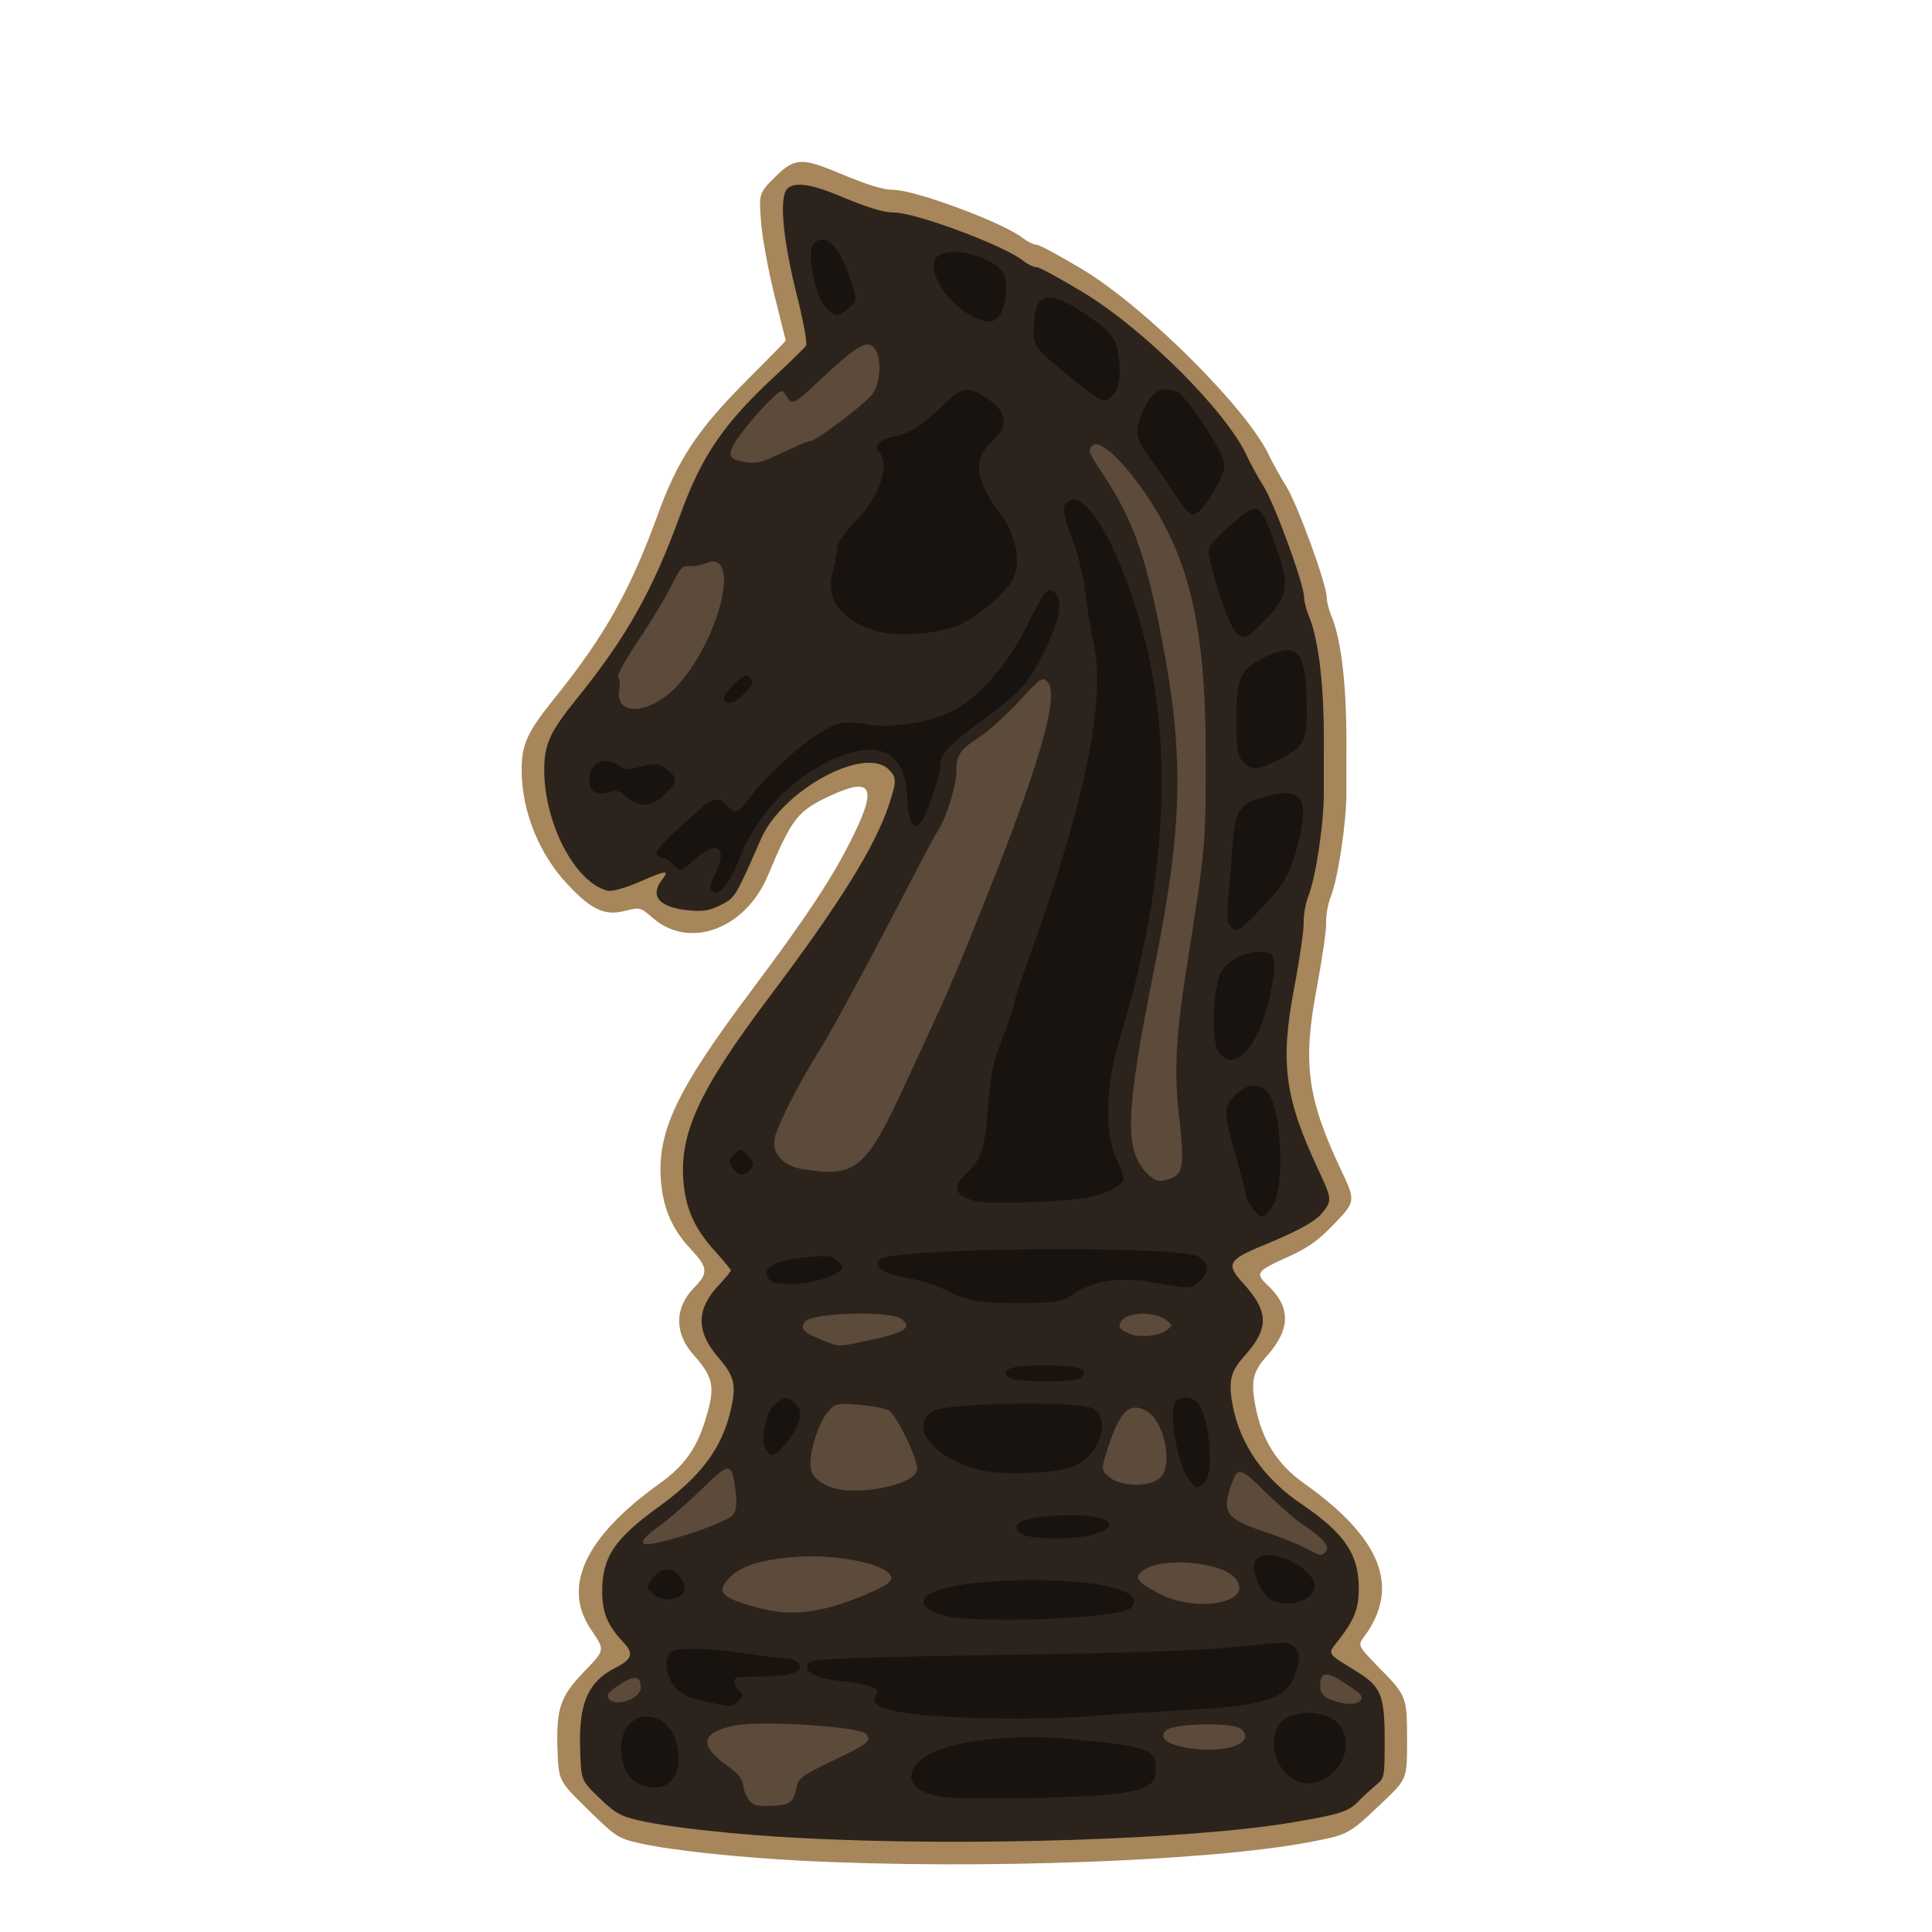
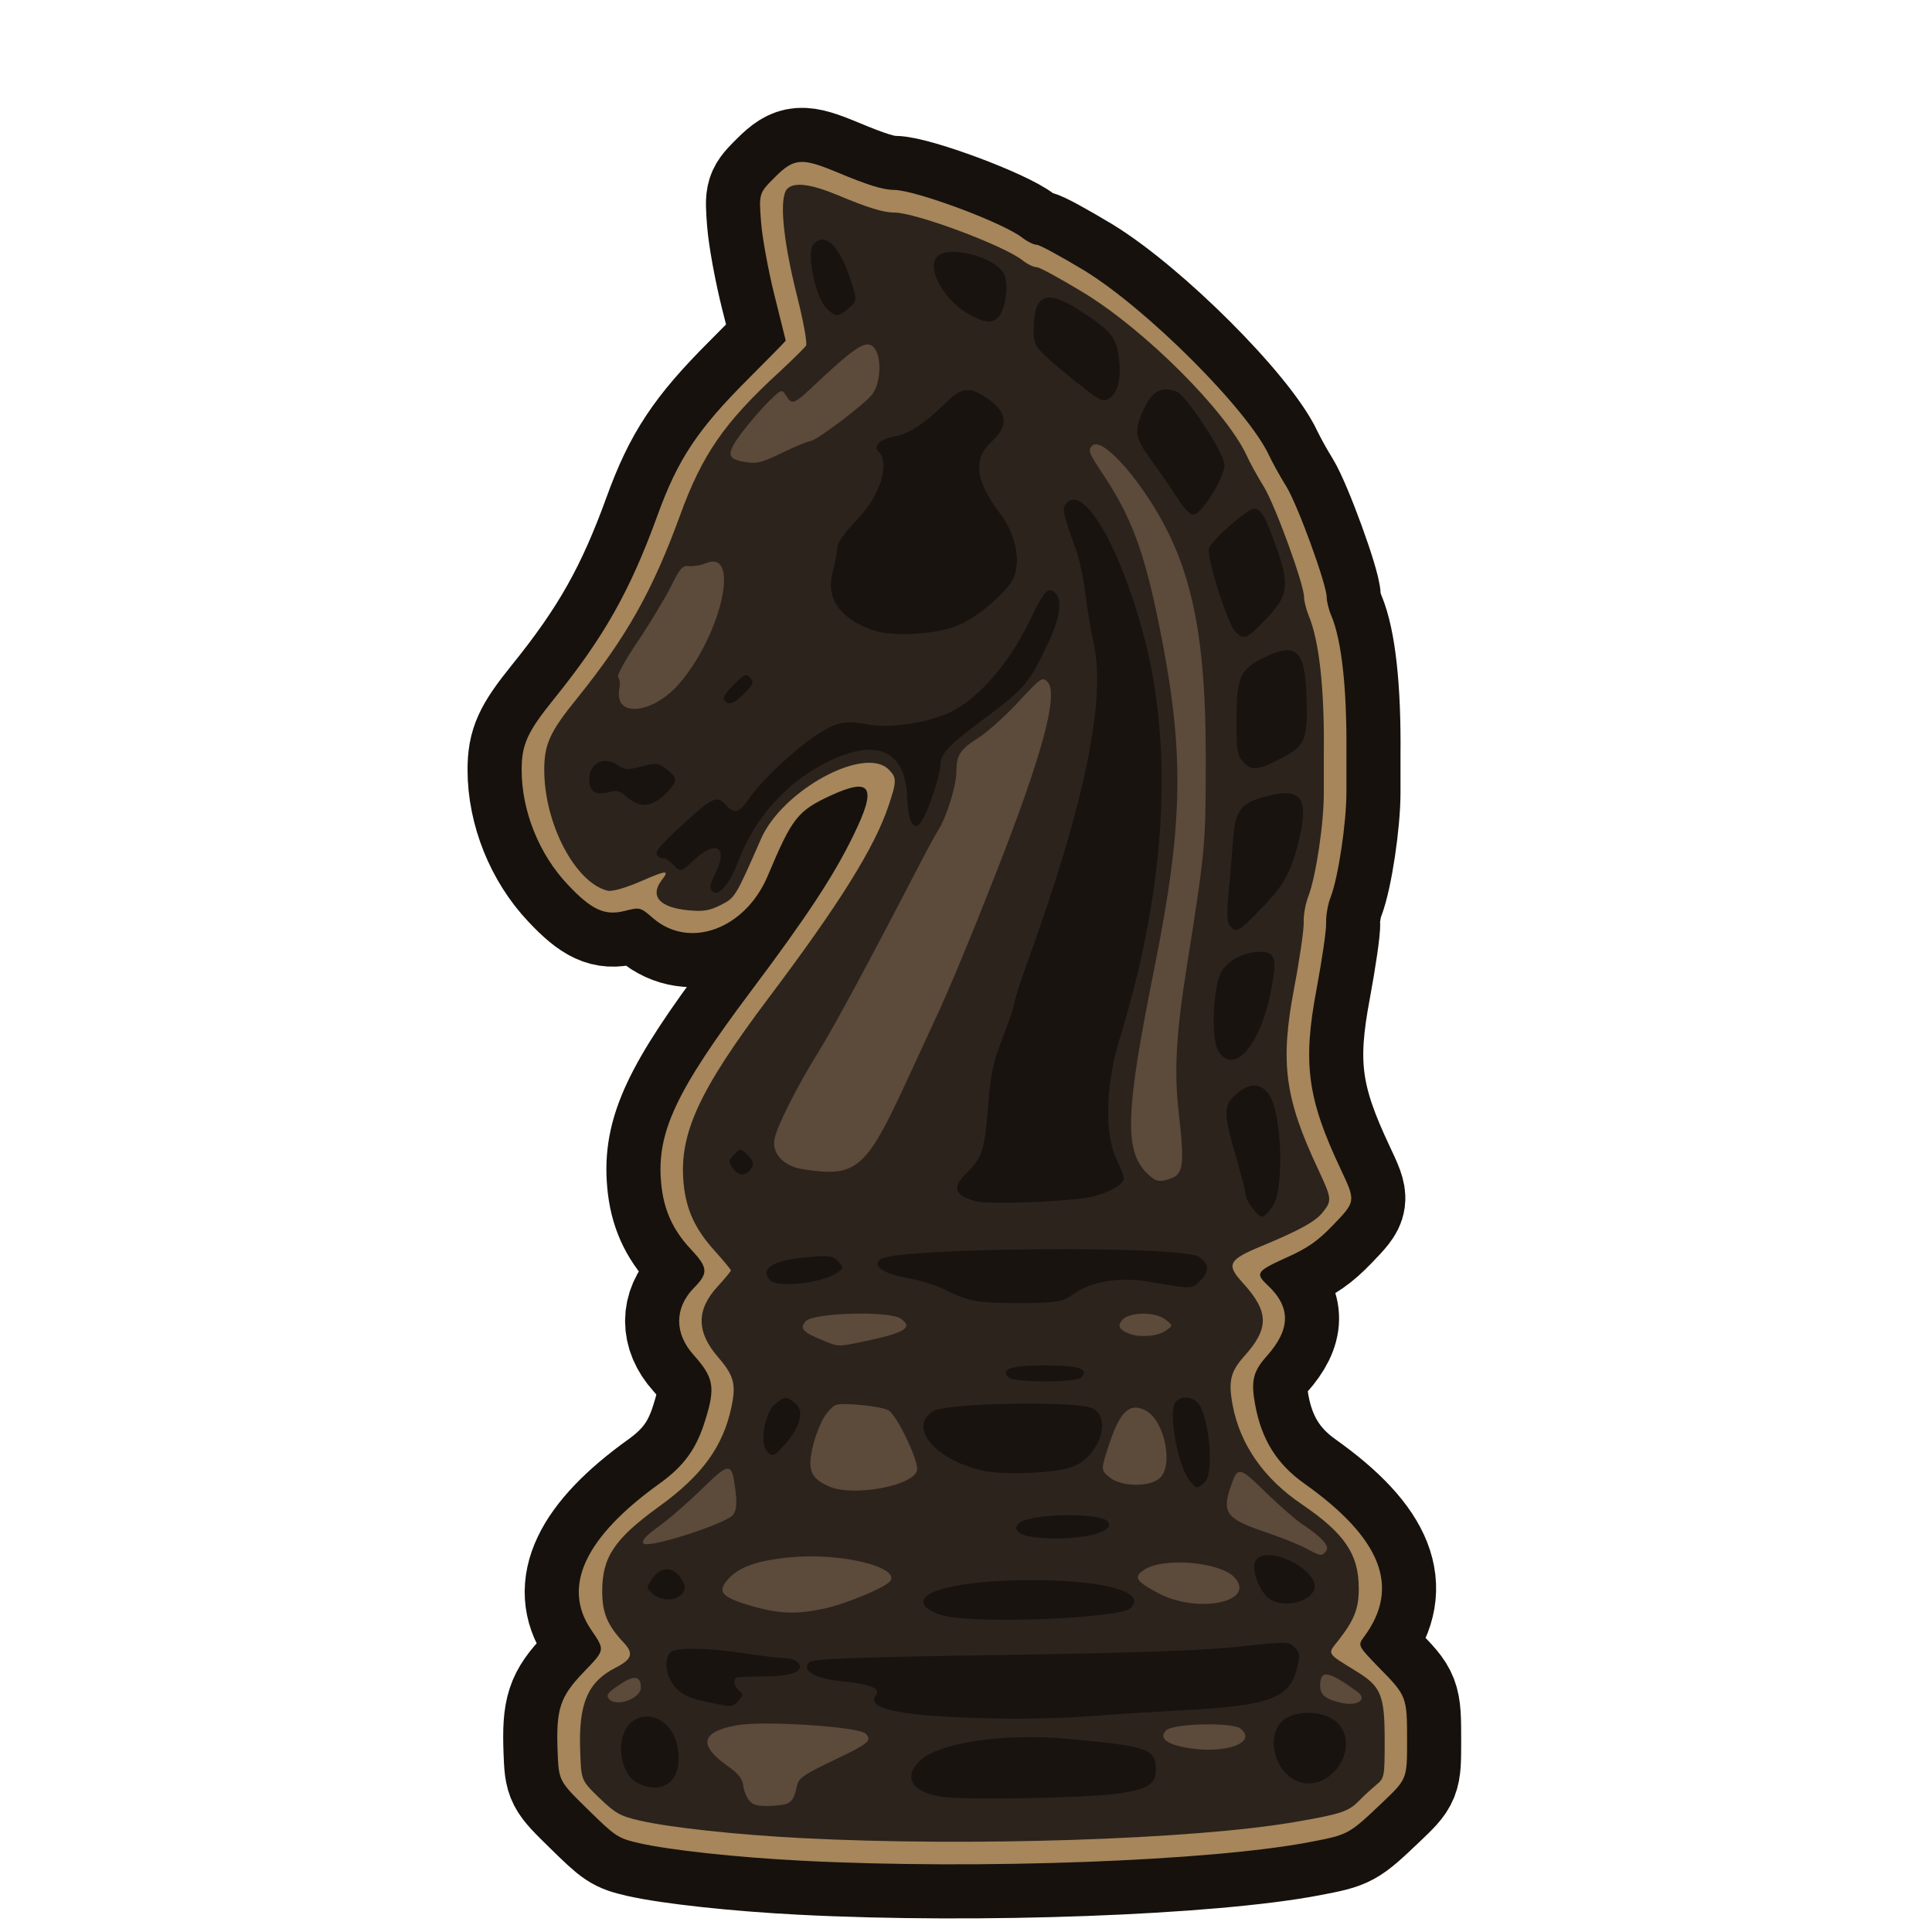
<svg xmlns="http://www.w3.org/2000/svg" viewBox="0 0 100 100">
+   <path fill="#16110d" stroke="#16110d" stroke-width="5.6" stroke-linejoin="round" d="M41.50 96.31C38.15 96.14 34.65 95.76 33.08 95.40C31.96 95.14 31.86 95.06 30.42 93.65C28.92 92.18 28.92 92.18 28.86 90.62C28.78 88.45 28.99 87.83 30.18 86.58C31.34 85.37 31.33 85.44 30.58 84.33C29.08 82.10 30.30 79.54 34.15 76.78C35.40 75.88 36.05 74.99 36.50 73.52C37.04 71.80 36.95 71.31 35.90 70.13C34.90 69.02 34.91 67.70 35.90 66.68C36.68 65.89 36.66 65.62 35.74 64.64C34.82 63.66 34.34 62.59 34.22 61.22C33.98 58.63 34.98 56.49 38.84 51.34C41.79 47.41 43.17 45.31 44.19 43.20C45.40 40.73 45.10 40.21 43.01 41.17C41.28 41.97 41.00 42.33 39.74 45.33C38.58 48.08 35.71 49.15 33.82 47.54C33.14 46.95 33.13 46.95 32.33 47.15C31.31 47.41 30.62 47.10 29.39 45.79C27.90 44.22 27.00 41.97 27.00 39.85C27.00 38.53 27.30 37.88 28.68 36.17C31.27 32.96 32.61 30.59 34.03 26.68C35.08 23.78 36.10 22.24 38.69 19.65C39.78 18.56 40.67 17.65 40.67 17.63C40.66 17.60 40.40 16.54 40.08 15.26C39.76 13.98 39.45 12.28 39.39 11.47C39.28 10.00 39.28 10.00 40.13 9.15C41.11 8.18 41.49 8.15 43.36 8.93C44.91 9.58 45.72 9.83 46.28 9.83C47.39 9.84 51.94 11.53 52.92 12.31C53.17 12.50 53.50 12.67 53.66 12.67C53.81 12.67 54.91 13.27 56.12 14.00C59.36 15.98 64.58 21.20 65.68 23.56C65.86 23.94 66.26 24.67 66.58 25.18C67.17 26.14 68.67 30.25 68.67 30.92C68.67 31.12 68.77 31.55 68.91 31.87C69.45 33.16 69.72 35.66 69.69 39.00C69.69 39.32 69.69 40.23 69.69 41.01C69.69 42.60 69.27 45.39 68.88 46.42C68.73 46.78 68.63 47.38 68.64 47.75C68.66 48.12 68.43 49.65 68.15 51.17C67.42 55.02 67.66 56.85 69.40 60.53C70.18 62.19 70.18 62.18 68.99 63.42C68.19 64.25 67.68 64.60 66.57 65.10C65.04 65.79 64.96 65.91 65.60 66.51C66.83 67.66 66.81 68.80 65.56 70.20C64.85 71.00 64.74 71.48 64.97 72.73C65.30 74.51 66.09 75.78 67.50 76.78C71.50 79.62 72.50 82.15 70.61 84.71C70.27 85.17 70.27 85.17 71.36 86.30C72.82 87.78 72.83 87.82 72.83 90.11C72.83 92.08 72.83 92.08 71.54 93.31C69.81 94.95 69.80 94.96 67.82 95.34C62.68 96.33 50.66 96.78 41.50 96.31Z" />
  <path fill="#a6865a" d="M41.50 96.31C38.15 96.14 34.65 95.76 33.08 95.40C31.96 95.14 31.86 95.06 30.42 93.65C28.92 92.18 28.92 92.18 28.86 90.62C28.78 88.45 28.99 87.83 30.18 86.58C31.34 85.37 31.33 85.44 30.58 84.33C29.08 82.10 30.30 79.54 34.15 76.78C35.40 75.88 36.05 74.99 36.50 73.52C37.04 71.80 36.95 71.31 35.90 70.13C34.90 69.02 34.91 67.70 35.90 66.68C36.68 65.89 36.66 65.62 35.74 64.64C34.82 63.66 34.34 62.59 34.22 61.22C33.98 58.63 34.98 56.49 38.84 51.34C41.79 47.41 43.17 45.31 44.19 43.20C45.40 40.73 45.10 40.21 43.01 41.17C41.28 41.97 41.00 42.33 39.74 45.33C38.58 48.08 35.71 49.15 33.82 47.54C33.14 46.95 33.13 46.95 32.33 47.15C31.31 47.41 30.62 47.10 29.39 45.79C27.90 44.22 27.00 41.97 27.00 39.85C27.00 38.53 27.30 37.88 28.68 36.17C31.27 32.96 32.61 30.59 34.03 26.68C35.08 23.78 36.10 22.24 38.69 19.65C39.78 18.56 40.67 17.65 40.67 17.63C40.66 17.60 40.40 16.54 40.08 15.26C39.76 13.98 39.45 12.28 39.39 11.47C39.28 10.00 39.28 10.00 40.13 9.15C41.11 8.18 41.49 8.15 43.36 8.93C44.91 9.58 45.72 9.83 46.28 9.83C47.39 9.84 51.94 11.53 52.92 12.31C53.17 12.50 53.50 12.67 53.66 12.67C53.81 12.67 54.91 13.27 56.12 14.00C59.36 15.98 64.58 21.20 65.68 23.56C65.86 23.94 66.26 24.67 66.58 25.18C67.17 26.14 68.67 30.25 68.67 30.92C68.67 31.12 68.77 31.55 68.91 31.87C69.45 33.16 69.72 35.66 69.69 39.00C69.69 39.32 69.69 40.23 69.69 41.01C69.69 42.60 69.27 45.39 68.88 46.42C68.73 46.78 68.63 47.38 68.64 47.75C68.66 48.12 68.43 49.65 68.15 51.17C67.42 55.02 67.66 56.85 69.40 60.53C70.18 62.19 70.18 62.18 68.99 63.42C68.19 64.25 67.68 64.60 66.57 65.10C65.04 65.79 64.96 65.91 65.60 66.51C66.83 67.66 66.81 68.80 65.56 70.20C64.85 71.00 64.74 71.48 64.97 72.73C65.30 74.51 66.09 75.78 67.50 76.78C71.50 79.62 72.50 82.15 70.61 84.71C70.27 85.17 70.27 85.17 71.36 86.30C72.82 87.78 72.83 87.82 72.83 90.11C72.83 92.08 72.83 92.08 71.54 93.31C69.81 94.95 69.80 94.96 67.82 95.34C62.68 96.33 50.66 96.78 41.50 96.31Z" />
  <path fill="#2c231d" d="M41.50 95.14C38.15 94.97 34.65 94.59 33.10 94.23C32.10 94.00 31.84 93.85 31.02 93.06C30.08 92.15 30.08 92.15 30.03 90.61C29.94 88.17 30.42 87.06 31.86 86.32C32.71 85.89 32.81 85.59 32.29 85.03C31.44 84.13 31.17 83.48 31.17 82.37C31.17 80.60 31.79 79.66 34.11 77.98C36.34 76.37 37.43 74.87 37.86 72.82C38.11 71.65 37.99 71.20 37.17 70.25C36.04 68.94 36.03 67.80 37.15 66.58C37.53 66.17 37.83 65.80 37.83 65.76C37.83 65.71 37.45 65.25 36.99 64.74C35.97 63.61 35.51 62.61 35.38 61.22C35.15 58.68 36.17 56.46 39.77 51.67C43.46 46.77 45.27 43.86 45.99 41.71C46.42 40.43 46.42 40.25 46.00 39.83C44.75 38.58 40.49 40.90 39.39 43.42C38.07 46.43 38.05 46.47 37.31 46.84C36.74 47.13 36.41 47.19 35.66 47.12C34.15 46.98 33.62 46.40 34.24 45.57C34.67 45.02 34.54 45.02 33.16 45.62C32.32 45.98 31.67 46.16 31.44 46.10C29.77 45.68 28.17 42.63 28.17 39.85C28.17 38.53 28.46 37.88 29.85 36.17C32.43 32.97 33.77 30.59 35.19 26.70C36.34 23.53 37.48 21.88 40.31 19.28C41.01 18.63 41.64 18.01 41.72 17.89C41.79 17.76 41.59 16.65 41.25 15.30C40.51 12.35 40.32 10.21 40.75 9.77C41.11 9.41 41.96 9.52 43.36 10.10C44.91 10.75 45.72 11.00 46.28 11.00C47.39 11.00 51.94 12.70 52.92 13.47C53.17 13.67 53.50 13.83 53.66 13.83C53.81 13.83 54.90 14.43 56.09 15.15C59.26 17.08 63.45 21.27 64.52 23.56C64.69 23.94 65.09 24.67 65.41 25.18C66.00 26.14 67.50 30.25 67.50 30.92C67.50 31.12 67.61 31.55 67.74 31.87C68.28 33.16 68.56 35.66 68.52 39.00C68.52 39.32 68.52 40.23 68.52 41.01C68.53 42.60 68.11 45.39 67.71 46.42C67.57 46.78 67.46 47.38 67.48 47.75C67.49 48.12 67.27 49.65 66.98 51.17C66.25 55.02 66.50 56.85 68.23 60.53C68.93 62.03 68.95 62.14 68.48 62.73C68.10 63.22 67.29 63.67 65.29 64.50C63.59 65.20 63.46 65.45 64.30 66.37C65.69 67.89 65.71 68.74 64.40 70.20C63.69 71.00 63.57 71.48 63.80 72.72C64.18 74.76 65.41 76.53 67.38 77.86C69.60 79.37 70.33 80.45 70.33 82.22C70.33 83.26 70.10 83.85 69.28 84.90C68.69 85.64 68.64 85.54 70.21 86.51C71.48 87.29 71.67 87.74 71.67 90.05C71.67 91.98 71.66 92.03 71.23 92.39C70.99 92.59 70.59 92.95 70.35 93.20C69.80 93.77 69.39 93.90 67.00 94.31C61.77 95.21 50.20 95.59 41.50 95.14Z" />
  <path fill="#18130f" d="M48.58 92.98C47.14 92.69 46.76 91.95 47.62 91.13C48.62 90.19 51.94 89.70 55.25 90.00C59.44 90.38 59.83 90.52 59.83 91.61C59.83 92.35 59.38 92.63 57.82 92.84C55.99 93.08 49.57 93.19 48.58 92.98ZM33.00 92.29C32.08 91.82 31.83 89.99 32.60 89.22C33.37 88.44 34.66 88.94 35.00 90.15C35.50 91.94 34.48 93.03 33.00 92.29ZM67.02 92.13C65.89 91.54 65.55 89.79 66.41 89.05C67.11 88.45 68.69 88.55 69.28 89.23C70.48 90.63 68.64 92.99 67.02 92.13ZM48.58 88.83C45.97 88.66 44.88 88.29 45.34 87.74C45.62 87.41 44.99 87.15 43.58 87.02C42.19 86.89 41.46 86.47 41.89 86.04C42.07 85.86 43.96 85.78 51.85 85.66C58.88 85.55 62.29 85.43 64.14 85.23C66.62 84.96 66.70 84.96 67.01 85.27C67.28 85.54 67.30 85.68 67.14 86.33C66.77 87.88 65.74 88.28 61.42 88.51C59.77 88.60 57.52 88.74 56.42 88.83C54.10 89.00 51.19 89.00 48.58 88.83ZM36.50 88.07C35.68 87.90 35.31 87.72 34.96 87.34C34.47 86.79 34.34 85.90 34.70 85.53C34.97 85.26 36.57 85.28 38.57 85.58C39.48 85.72 40.42 85.83 40.67 85.83C40.92 85.83 41.21 85.94 41.31 86.06C41.66 86.48 41.05 86.75 39.68 86.77C38.99 86.78 38.32 86.80 38.21 86.81C37.92 86.84 37.95 87.25 38.25 87.50C38.48 87.69 38.48 87.75 38.23 88.02C37.91 88.38 37.93 88.38 36.50 88.07ZM48.90 83.64C48.52 83.56 48.08 83.35 47.92 83.17C47.21 82.39 49.64 81.78 53.50 81.79C57.23 81.79 59.41 82.43 58.50 83.25C57.93 83.76 50.74 84.06 48.90 83.64ZM65.55 82.62C65.04 82.07 64.75 81.05 65.01 80.74C65.70 79.90 68.50 81.41 67.99 82.35C67.61 83.07 66.10 83.23 65.55 82.62ZM33.82 82.52C33.45 82.22 33.44 82.19 33.71 81.78C34.22 81.01 34.91 81.04 35.36 81.88C35.76 82.62 34.56 83.12 33.82 82.52ZM53.47 79.56C52.72 79.46 52.39 79.14 52.74 78.84C53.35 78.33 56.94 78.27 57.34 78.76C57.83 79.35 55.57 79.81 53.47 79.56ZM61.63 76.71C60.96 75.96 60.42 72.98 60.87 72.53C61.19 72.21 61.81 72.30 62.07 72.71C62.63 73.57 62.83 76.30 62.36 76.72C61.98 77.07 61.94 77.07 61.63 76.71ZM50.83 76.11C48.38 75.54 47.00 73.88 48.28 73.05C48.96 72.60 55.96 72.49 56.61 72.92C57.59 73.56 56.78 75.55 55.37 75.97C54.34 76.27 51.84 76.35 50.83 76.11ZM39.67 75.08C39.31 74.65 39.61 73.07 40.12 72.67C40.64 72.26 40.70 72.26 41.17 72.64C41.64 73.02 41.43 73.86 40.63 74.76C40.07 75.40 39.96 75.44 39.67 75.08ZM52.20 71.30C51.76 70.86 52.32 70.67 54.08 70.67C55.85 70.67 56.41 70.86 55.96 71.30C55.70 71.57 52.47 71.57 52.20 71.30ZM50.50 67.34C50.09 67.27 49.40 67.02 48.96 66.78C48.53 66.55 47.65 66.27 47.01 66.16C45.73 65.93 45.14 65.53 45.56 65.18C46.30 64.57 61.14 64.45 62.05 65.05C62.61 65.41 62.62 65.83 62.09 66.32C61.66 66.73 61.72 66.73 59.44 66.34C57.98 66.08 56.54 66.31 55.61 66.95C54.99 67.38 54.82 67.42 53.10 67.45C52.08 67.46 50.91 67.42 50.50 67.34ZM39.84 66.25C39.32 65.63 40.05 65.21 41.90 65.06C42.95 64.97 43.12 65.00 43.39 65.30C43.69 65.63 43.68 65.65 43.30 65.90C42.47 66.44 40.19 66.67 39.84 66.25ZM64.85 62.56C64.66 62.32 64.50 62.03 64.50 61.92C64.50 61.81 64.27 60.91 63.99 59.93C63.31 57.58 63.31 57.23 63.98 56.64C64.64 56.05 65.20 56.03 65.65 56.60C66.35 57.49 66.50 61.56 65.86 62.46C65.40 63.11 65.29 63.12 64.85 62.56ZM50.54 62.18C49.40 61.89 49.25 61.47 50.01 60.74C50.82 59.97 50.96 59.54 51.14 57.31C51.28 55.55 51.40 54.98 51.90 53.70C52.23 52.86 52.50 52.06 52.50 51.93C52.50 51.79 52.77 50.95 53.09 50.05C56.11 41.76 57.26 36.29 56.61 33.31C56.46 32.64 56.27 31.47 56.18 30.72C56.09 29.97 55.86 28.92 55.67 28.39C55.01 26.54 54.96 26.33 55.18 26.06C56.04 25.03 57.90 28.13 59.14 32.67C60.78 38.63 60.37 45.92 57.96 53.75C57.24 56.07 57.16 58.65 57.77 59.95C57.99 60.42 58.17 60.89 58.17 60.98C58.17 61.32 57.31 61.79 56.38 61.97C55.08 62.21 51.22 62.35 50.54 62.18ZM37.93 60.47C37.69 60.12 37.69 60.07 38.00 59.76C38.33 59.43 38.33 59.43 38.71 59.80C39.00 60.09 39.04 60.23 38.90 60.46C38.62 60.89 38.23 60.90 37.93 60.47ZM63.07 54.42C62.65 53.78 62.79 50.86 63.27 50.21C63.69 49.64 64.39 49.29 65.14 49.27C66.02 49.24 66.12 49.56 65.79 51.26C65.24 54.10 63.89 55.67 63.07 54.42ZM63.66 47.91C63.51 47.72 63.48 47.32 63.58 46.37C63.65 45.66 63.75 44.42 63.81 43.61C63.94 41.86 64.19 41.54 65.74 41.17C67.34 40.78 67.74 41.35 67.26 43.36C66.84 45.14 66.49 45.78 65.27 47.04C64.11 48.24 63.99 48.31 63.66 47.91ZM36.86 46.12C36.72 45.95 36.75 45.73 37.01 45.24C37.71 43.87 37.09 43.43 35.95 44.49C35.22 45.16 35.22 45.16 34.84 44.75C34.62 44.53 34.40 44.38 34.33 44.42C34.26 44.46 34.12 44.40 34.02 44.27C33.87 44.10 34.15 43.76 35.32 42.69C36.90 41.24 37.11 41.15 37.58 41.67C38.03 42.16 38.26 42.08 38.81 41.28C39.38 40.45 41.00 38.91 42.09 38.16C43.23 37.38 43.68 37.27 44.88 37.49C46.00 37.70 47.78 37.46 49.02 36.94C50.50 36.31 52.16 34.46 53.25 32.22C54.06 30.55 54.22 30.37 54.59 30.67C55.02 31.03 54.87 32.03 54.17 33.46C53.25 35.38 52.98 35.69 50.96 37.19C49.06 38.60 48.67 39.02 48.67 39.63C48.67 40.11 48.06 41.96 47.72 42.48C47.31 43.12 47.01 42.62 46.95 41.23C46.85 38.85 45.40 38.19 42.91 39.40C40.79 40.42 39.10 42.27 38.25 44.49C37.76 45.79 37.16 46.48 36.86 46.12ZM32.46 41.26C32.08 40.92 31.93 40.88 31.47 41.01C30.82 41.19 30.50 40.97 30.50 40.34C30.50 39.48 31.27 39.11 31.99 39.61C32.33 39.85 32.48 39.86 33.21 39.67C33.96 39.48 34.07 39.49 34.46 39.78C35.10 40.25 35.09 40.44 34.45 41.09C33.75 41.78 33.12 41.84 32.46 41.26ZM64.37 39.46C64.04 39.10 64.00 38.89 64.00 37.27C64.00 35.09 64.18 34.67 65.33 34.08C67.10 33.19 67.56 33.61 67.63 36.14C67.69 38.27 67.56 38.58 66.41 39.20C65.15 39.87 64.80 39.92 64.37 39.46ZM37.52 36.28C37.39 36.11 37.50 35.91 37.98 35.44C38.54 34.89 38.64 34.85 38.83 35.08C39.02 35.30 38.99 35.41 38.65 35.77C38.08 36.38 37.74 36.54 37.52 36.28ZM63.95 32.71C63.55 32.32 62.45 28.87 62.57 28.40C62.67 28.00 64.56 26.33 64.91 26.33C65.25 26.33 65.48 26.70 66.00 28.15C66.77 30.25 66.71 30.81 65.56 32.01C64.54 33.08 64.39 33.15 63.95 32.71ZM45.12 32.60C43.43 31.97 42.74 30.95 43.10 29.60C43.23 29.13 43.33 28.57 43.33 28.36C43.33 28.11 43.70 27.59 44.34 26.92C45.56 25.65 46.09 23.99 45.47 23.37C45.18 23.08 45.57 22.71 46.34 22.58C47.04 22.46 47.85 21.93 48.95 20.85C49.74 20.08 50.13 20.01 50.92 20.50C52.14 21.26 52.27 22.00 51.33 22.85C50.34 23.76 50.48 24.89 51.77 26.59C52.59 27.66 52.87 29.12 52.43 29.98C52.08 30.65 50.83 31.75 49.81 32.27C48.73 32.83 46.21 33.01 45.12 32.60ZM60.95 25.79C60.63 25.29 60.02 24.41 59.60 23.84C58.77 22.70 58.70 22.37 59.10 21.40C59.57 20.27 60.07 19.95 60.91 20.27C61.40 20.46 63.37 23.46 63.38 24.05C63.40 24.67 62.25 26.55 61.80 26.63C61.62 26.67 61.33 26.38 60.95 25.79ZM55.73 19.79C53.55 18.03 53.50 17.97 53.50 17.05C53.51 15.16 54.20 14.93 56.06 16.18C57.58 17.19 57.79 17.47 57.93 18.67C58.04 19.70 57.84 20.39 57.35 20.66C57.07 20.81 56.83 20.68 55.73 19.79ZM50.25 16.32C48.98 15.66 48.00 14.06 48.44 13.36C48.91 12.61 51.64 13.29 52.00 14.25C52.21 14.80 52.04 15.99 51.70 16.38C51.37 16.75 51.06 16.74 50.25 16.32ZM42.78 15.96C42.19 15.37 41.73 13.06 42.10 12.64C42.70 11.99 43.42 12.67 44.01 14.44C44.38 15.56 44.38 15.56 43.93 15.95C43.37 16.43 43.25 16.43 42.78 15.96Z" />
  <path fill="#5c4a3a" d="M38.80 93.22C38.65 93.05 38.50 92.70 38.47 92.43C38.43 92.08 38.22 91.80 37.69 91.43C36.12 90.33 36.27 89.64 38.13 89.30C39.50 89.05 44.44 89.37 44.80 89.73C45.16 90.09 44.98 90.24 43.09 91.14C41.59 91.86 41.33 92.04 41.25 92.44C41.06 93.31 40.93 93.41 39.97 93.47C39.27 93.50 39.00 93.45 38.80 93.22ZM61.59 90.49C60.40 90.31 59.95 89.97 60.36 89.56C60.73 89.20 63.81 89.13 64.22 89.48C65.07 90.18 63.52 90.78 61.59 90.49ZM69.43 88.14C68.62 87.96 68.33 87.73 68.33 87.26C68.33 86.40 68.75 86.47 70.25 87.56C70.80 87.96 70.28 88.33 69.43 88.14ZM31.52 87.94C31.36 87.74 31.45 87.61 32.06 87.20C32.82 86.69 33.17 86.73 33.17 87.35C33.17 87.92 31.89 88.38 31.52 87.94ZM38.85 83.11C37.30 82.66 37.08 82.37 37.75 81.67C38.33 81.06 39.36 80.73 41.11 80.59C43.60 80.39 46.53 81.11 46.09 81.82C45.90 82.14 43.81 83.01 42.67 83.26C41.23 83.57 40.33 83.54 38.85 83.11ZM59.93 82.45C58.77 81.83 58.66 81.62 59.24 81.24C60.24 80.59 63.17 80.85 63.90 81.65C65.06 82.93 61.95 83.55 59.93 82.45ZM67.59 80.14C67.22 79.94 66.29 79.57 65.52 79.31C63.49 78.63 63.24 78.31 63.69 76.98C64.06 75.88 64.12 75.88 65.49 77.22C66.18 77.89 67.01 78.62 67.33 78.84C68.40 79.54 68.85 80.03 68.64 80.28C68.41 80.56 68.38 80.56 67.59 80.14ZM33.31 79.89C33.19 79.75 33.41 79.50 34.12 78.99C34.65 78.61 35.65 77.73 36.35 77.05C37.78 75.65 37.89 75.66 38.07 77.17C38.15 77.83 38.12 78.17 37.95 78.40C37.61 78.86 33.54 80.17 33.31 79.89ZM42.89 76.93C41.93 76.50 41.77 76.05 42.10 74.75C42.26 74.13 42.57 73.41 42.81 73.13C43.23 72.63 43.25 72.63 44.43 72.71C45.10 72.76 45.80 72.89 45.99 73.00C46.41 73.22 47.54 75.58 47.47 76.08C47.35 76.90 44.13 77.50 42.89 76.93ZM57.41 76.45C56.97 76.08 56.97 76.08 57.44 74.66C57.99 73.02 58.51 72.57 59.32 73.02C60.30 73.56 60.76 75.92 60.00 76.53C59.44 76.99 57.98 76.95 57.41 76.45ZM42.55 69.36C41.54 68.95 41.36 68.74 41.72 68.37C42.15 67.95 45.99 67.84 46.60 68.24C47.30 68.70 46.87 68.98 44.78 69.42C43.34 69.72 43.42 69.72 42.55 69.36ZM58.50 69.05C57.92 68.83 57.81 68.63 58.10 68.31C58.49 67.89 59.82 67.89 60.34 68.31C60.72 68.61 60.72 68.61 60.32 68.89C59.94 69.16 59.01 69.24 58.50 69.05ZM59.36 60.72C58.18 59.54 58.25 57.56 59.75 50.11C61.27 42.50 61.32 38.91 59.99 32.33C59.21 28.49 58.56 26.75 57.04 24.47C56.34 23.42 56.30 23.30 56.54 23.06C56.87 22.73 57.93 23.64 59.06 25.23C61.54 28.71 62.40 32.27 62.41 39.08C62.41 43.77 62.40 43.90 61.42 50.08C60.88 53.49 60.77 55.43 61.00 57.48C61.34 60.55 61.28 60.85 60.30 61.09C59.93 61.18 59.75 61.10 59.36 60.72ZM41.51 60.51C40.54 60.35 39.94 59.69 40.09 58.94C40.23 58.26 41.27 56.20 42.35 54.47C43.14 53.19 44.95 49.85 47.33 45.25C47.85 44.24 48.40 43.22 48.55 42.99C48.98 42.33 49.50 40.68 49.50 39.96C49.50 39.08 49.68 38.80 50.67 38.17C51.13 37.87 52.06 37.04 52.73 36.31C53.89 35.06 53.96 35.01 54.23 35.31C54.80 35.94 53.94 39.10 51.56 45.17C50.24 48.54 49.13 51.21 48.41 52.75C48.12 53.39 47.40 54.93 46.83 56.17C44.80 60.55 44.30 60.96 41.51 60.51ZM32.17 36.42C32.05 36.27 32.00 35.96 32.05 35.69C32.11 35.43 32.08 35.15 32.00 35.07C31.91 34.98 32.34 34.19 33.03 33.17C33.68 32.20 34.44 30.93 34.74 30.33C35.20 29.40 35.33 29.26 35.67 29.30C35.89 29.32 36.28 29.26 36.54 29.15C38.36 28.40 37.33 32.92 35.11 35.44C34.12 36.56 32.68 37.04 32.17 36.42ZM38.39 23.88C37.62 23.73 37.62 23.43 38.39 22.40C38.80 21.86 39.43 21.13 39.80 20.77C40.46 20.13 40.47 20.13 40.69 20.48C41.01 20.99 41.08 20.95 42.36 19.74C44.24 17.98 44.82 17.60 45.19 17.94C45.65 18.35 45.62 19.81 45.14 20.42C44.71 20.96 42.23 22.83 41.94 22.83C41.83 22.83 41.19 23.10 40.52 23.42C39.34 23.99 39.14 24.03 38.39 23.88Z" />
</svg>
